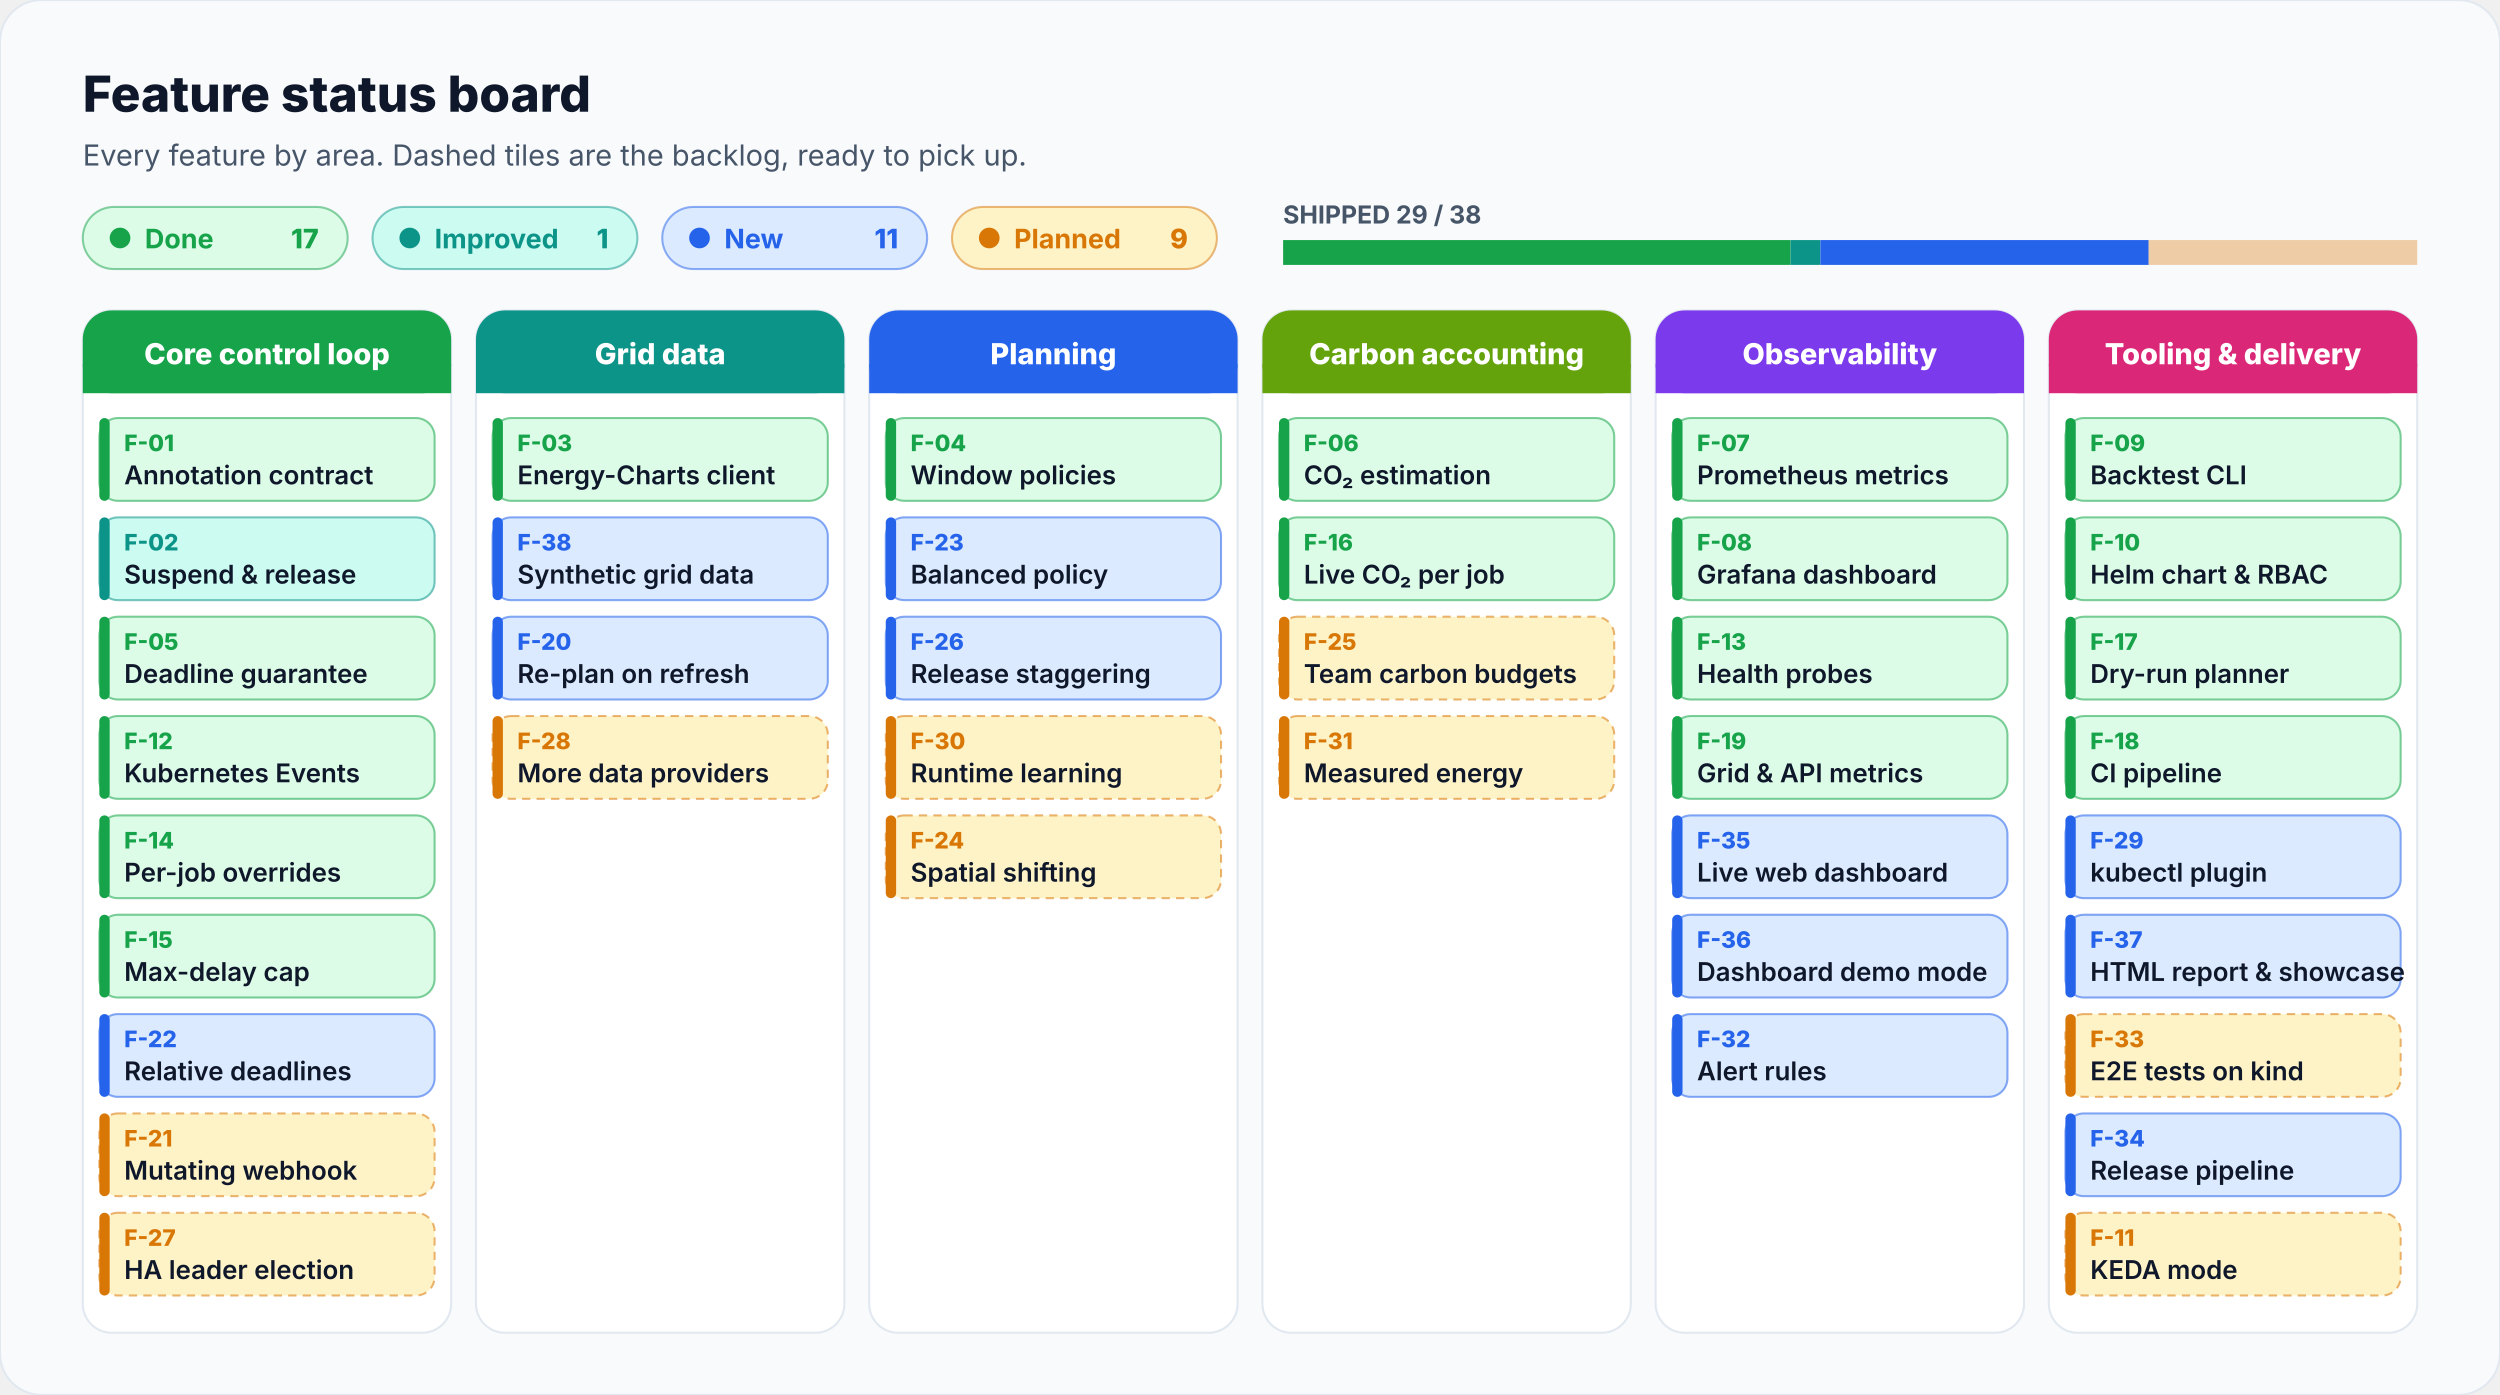
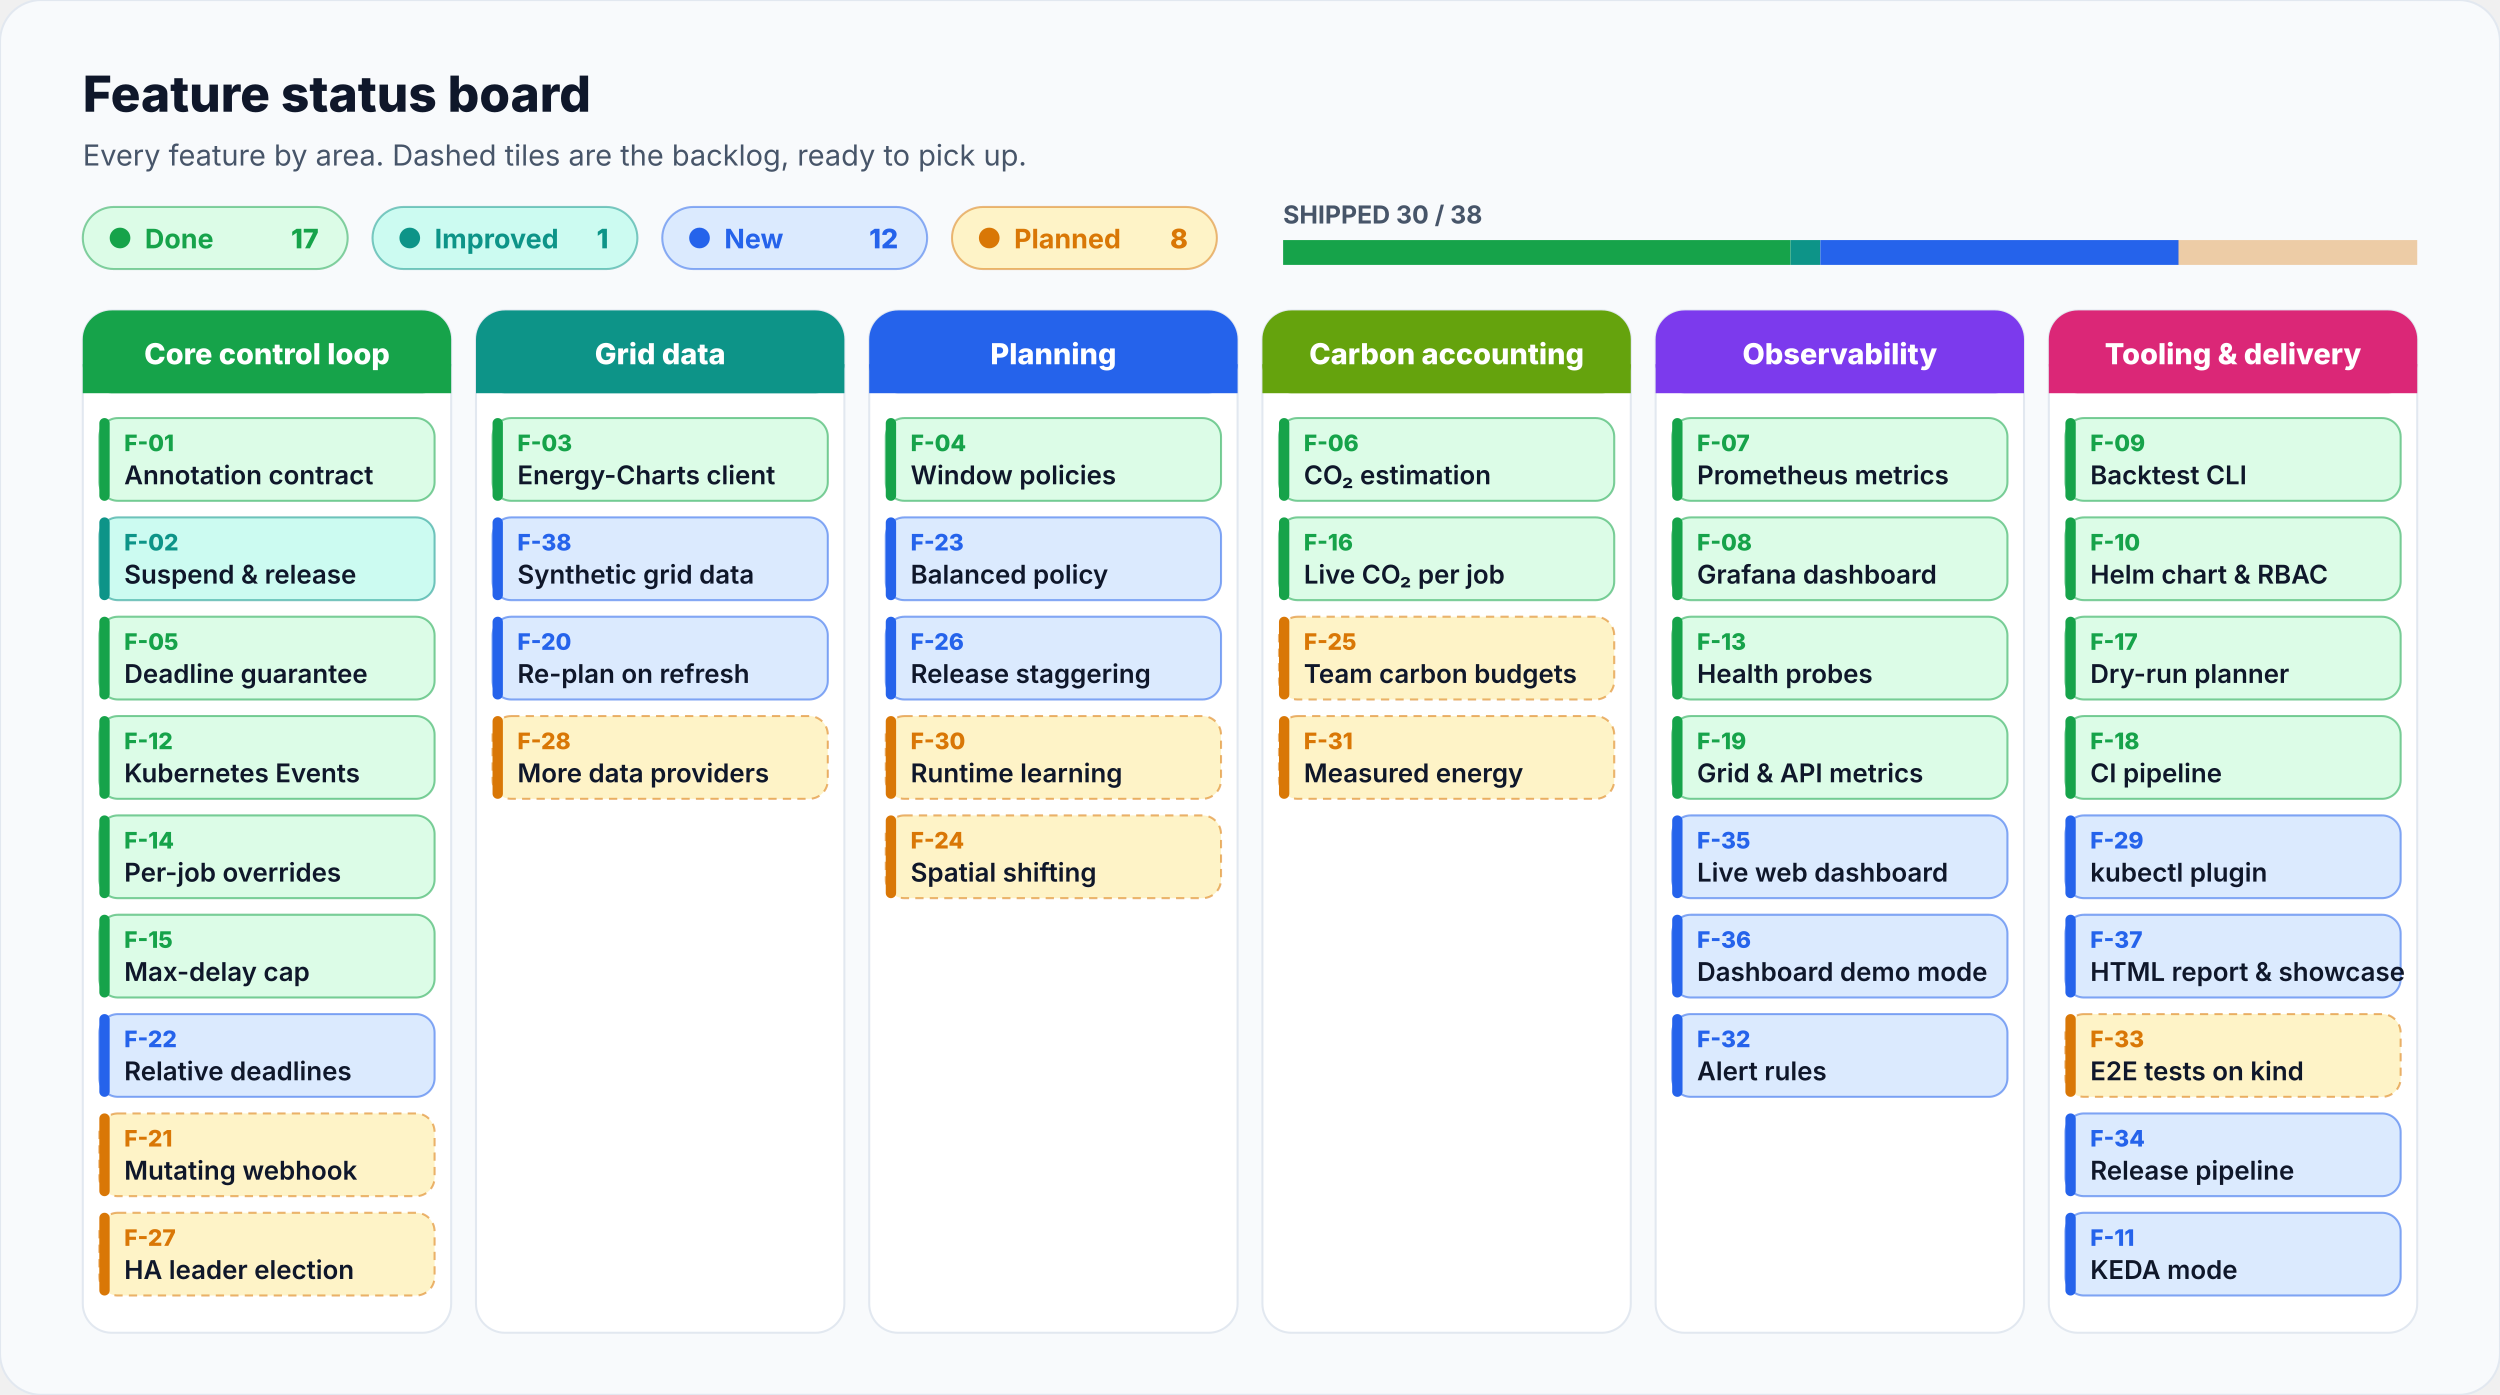
<svg xmlns="http://www.w3.org/2000/svg" viewBox="0 0 1208 674" width="1208" height="674" role="img" aria-label="Feature status board grouped by area">
  <rect width="1208" height="674" rx="20" fill="#f8fafc" stroke="#e2e8f0" />
  <g font-family="'Segoe UI', Inter, Helvetica, Arial, sans-serif">
    <text x="40" y="54" font-size="24" font-weight="800" fill="#0f172a">Feature status board</text>
    <text x="40" y="80" font-size="14" fill="#475569">Every feature by area. Dashed tiles are the backlog, ready to pick up.</text>
    <rect x="40" y="100" width="128" height="30" rx="15" fill="#dcfce7" stroke="#16a34a" stroke-opacity="0.5" />
    <circle cx="58" cy="115" r="5" fill="#16a34a" />
    <text x="70" y="120" font-size="13" font-weight="700" fill="#16a34a">Done</text>
    <text x="154" y="120" font-size="13" font-weight="800" fill="#16a34a" text-anchor="end">17</text>
    <rect x="180" y="100" width="128" height="30" rx="15" fill="#ccfbf1" stroke="#0d9488" stroke-opacity="0.5" />
    <circle cx="198" cy="115" r="5" fill="#0d9488" />
    <text x="210" y="120" font-size="13" font-weight="700" fill="#0d9488">Improved</text>
    <text x="294" y="120" font-size="13" font-weight="800" fill="#0d9488" text-anchor="end">1</text>
    <rect x="320" y="100" width="128" height="30" rx="15" fill="#dbeafe" stroke="#2563eb" stroke-opacity="0.5" />
    <circle cx="338" cy="115" r="5" fill="#2563eb" />
    <text x="350" y="120" font-size="13" font-weight="700" fill="#2563eb">New</text>
-     <text x="434" y="120" font-size="13" font-weight="800" fill="#2563eb" text-anchor="end">11</text>
+     <text x="434" y="120" font-size="13" font-weight="800" fill="#2563eb" text-anchor="end">12</text>
    <rect x="460" y="100" width="128" height="30" rx="15" fill="#fef3c7" stroke="#d97706" stroke-opacity="0.5" />
    <circle cx="478" cy="115" r="5" fill="#d97706" />
    <text x="490" y="120" font-size="13" font-weight="700" fill="#d97706">Planned</text>
-     <text x="574" y="120" font-size="13" font-weight="800" fill="#d97706" text-anchor="end">9</text>
-     <text x="620" y="108" font-size="12" font-weight="700" fill="#475569">SHIPPED 29 / 38</text>
+     <text x="574" y="120" font-size="13" font-weight="800" fill="#d97706" text-anchor="end">8</text>
+     <text x="620" y="108" font-size="12" font-weight="700" fill="#475569">SHIPPED 30 / 38</text>
    <rect x="620.0" y="116" width="245.2" height="12" fill="#16a34a" fill-opacity="1" />
    <rect x="865.2" y="116" width="14.4" height="12" fill="#0d9488" fill-opacity="1" />
-     <rect x="879.6" y="116" width="158.6" height="12" fill="#2563eb" fill-opacity="1" />
-     <rect x="1038.2" y="116" width="129.8" height="12" fill="#d97706" fill-opacity="0.35" />
+     <rect x="879.6" y="116" width="173.1" height="12" fill="#2563eb" fill-opacity="1" />
+     <rect x="1052.6" y="116" width="115.4" height="12" fill="#d97706" fill-opacity="0.35" />
    <rect x="40" y="150" width="178" height="494" rx="14" fill="#ffffff" stroke="#e2e8f0" />
    <rect x="40" y="150" width="178" height="40" rx="14" fill="#16a34a" />
    <rect x="40" y="176" width="178" height="14" fill="#16a34a" />
    <text x="129.0" y="176" font-size="14" font-weight="800" fill="#ffffff" text-anchor="middle">Core control loop</text>
    <rect x="48" y="202" width="162" height="40" rx="9" fill="#dcfce7" stroke="#16a34a" stroke-opacity="0.55" />
    <rect x="48" y="202" width="5" height="40" rx="2.5" fill="#16a34a" />
    <text x="60" y="218" font-size="11" font-weight="800" fill="#16a34a">F-01</text>
    <text x="60" y="234" font-size="12.5" font-weight="600" fill="#0f172a">Annotation contract</text>
    <rect x="48" y="250" width="162" height="40" rx="9" fill="#ccfbf1" stroke="#0d9488" stroke-opacity="0.55" />
    <rect x="48" y="250" width="5" height="40" rx="2.5" fill="#0d9488" />
    <text x="60" y="266" font-size="11" font-weight="800" fill="#0d9488">F-02</text>
    <text x="60" y="282" font-size="12.5" font-weight="600" fill="#0f172a">Suspend &amp; release</text>
    <rect x="48" y="298" width="162" height="40" rx="9" fill="#dcfce7" stroke="#16a34a" stroke-opacity="0.55" />
    <rect x="48" y="298" width="5" height="40" rx="2.5" fill="#16a34a" />
    <text x="60" y="314" font-size="11" font-weight="800" fill="#16a34a">F-05</text>
    <text x="60" y="330" font-size="12.5" font-weight="600" fill="#0f172a">Deadline guarantee</text>
    <rect x="48" y="346" width="162" height="40" rx="9" fill="#dcfce7" stroke="#16a34a" stroke-opacity="0.55" />
    <rect x="48" y="346" width="5" height="40" rx="2.5" fill="#16a34a" />
    <text x="60" y="362" font-size="11" font-weight="800" fill="#16a34a">F-12</text>
    <text x="60" y="378" font-size="12.5" font-weight="600" fill="#0f172a">Kubernetes Events</text>
    <rect x="48" y="394" width="162" height="40" rx="9" fill="#dcfce7" stroke="#16a34a" stroke-opacity="0.55" />
    <rect x="48" y="394" width="5" height="40" rx="2.5" fill="#16a34a" />
    <text x="60" y="410" font-size="11" font-weight="800" fill="#16a34a">F-14</text>
    <text x="60" y="426" font-size="12.5" font-weight="600" fill="#0f172a">Per-job overrides</text>
    <rect x="48" y="442" width="162" height="40" rx="9" fill="#dcfce7" stroke="#16a34a" stroke-opacity="0.55" />
    <rect x="48" y="442" width="5" height="40" rx="2.5" fill="#16a34a" />
    <text x="60" y="458" font-size="11" font-weight="800" fill="#16a34a">F-15</text>
    <text x="60" y="474" font-size="12.5" font-weight="600" fill="#0f172a">Max-delay cap</text>
    <rect x="48" y="490" width="162" height="40" rx="9" fill="#dbeafe" stroke="#2563eb" stroke-opacity="0.55" />
    <rect x="48" y="490" width="5" height="40" rx="2.5" fill="#2563eb" />
    <text x="60" y="506" font-size="11" font-weight="800" fill="#2563eb">F-22</text>
    <text x="60" y="522" font-size="12.5" font-weight="600" fill="#0f172a">Relative deadlines</text>
    <rect x="48" y="538" width="162" height="40" rx="9" fill="#fef3c7" stroke="#d97706" stroke-opacity="0.55" stroke-dasharray="4 3" />
    <rect x="48" y="538" width="5" height="40" rx="2.5" fill="#d97706" />
    <text x="60" y="554" font-size="11" font-weight="800" fill="#d97706">F-21</text>
    <text x="60" y="570" font-size="12.5" font-weight="600" fill="#0f172a">Mutating webhook</text>
    <rect x="48" y="586" width="162" height="40" rx="9" fill="#fef3c7" stroke="#d97706" stroke-opacity="0.55" stroke-dasharray="4 3" />
    <rect x="48" y="586" width="5" height="40" rx="2.5" fill="#d97706" />
    <text x="60" y="602" font-size="11" font-weight="800" fill="#d97706">F-27</text>
    <text x="60" y="618" font-size="12.5" font-weight="600" fill="#0f172a">HA leader election</text>
    <rect x="230" y="150" width="178" height="494" rx="14" fill="#ffffff" stroke="#e2e8f0" />
    <rect x="230" y="150" width="178" height="40" rx="14" fill="#0d9488" />
    <rect x="230" y="176" width="178" height="14" fill="#0d9488" />
    <text x="319.0" y="176" font-size="14" font-weight="800" fill="#ffffff" text-anchor="middle">Grid data</text>
    <rect x="238" y="202" width="162" height="40" rx="9" fill="#dcfce7" stroke="#16a34a" stroke-opacity="0.55" />
    <rect x="238" y="202" width="5" height="40" rx="2.5" fill="#16a34a" />
    <text x="250" y="218" font-size="11" font-weight="800" fill="#16a34a">F-03</text>
    <text x="250" y="234" font-size="12.5" font-weight="600" fill="#0f172a">Energy-Charts client</text>
    <rect x="238" y="250" width="162" height="40" rx="9" fill="#dbeafe" stroke="#2563eb" stroke-opacity="0.55" />
    <rect x="238" y="250" width="5" height="40" rx="2.5" fill="#2563eb" />
    <text x="250" y="266" font-size="11" font-weight="800" fill="#2563eb">F-38</text>
    <text x="250" y="282" font-size="12.5" font-weight="600" fill="#0f172a">Synthetic grid data</text>
    <rect x="238" y="298" width="162" height="40" rx="9" fill="#dbeafe" stroke="#2563eb" stroke-opacity="0.55" />
    <rect x="238" y="298" width="5" height="40" rx="2.5" fill="#2563eb" />
    <text x="250" y="314" font-size="11" font-weight="800" fill="#2563eb">F-20</text>
    <text x="250" y="330" font-size="12.5" font-weight="600" fill="#0f172a">Re-plan on refresh</text>
    <rect x="238" y="346" width="162" height="40" rx="9" fill="#fef3c7" stroke="#d97706" stroke-opacity="0.55" stroke-dasharray="4 3" />
    <rect x="238" y="346" width="5" height="40" rx="2.5" fill="#d97706" />
    <text x="250" y="362" font-size="11" font-weight="800" fill="#d97706">F-28</text>
    <text x="250" y="378" font-size="12.5" font-weight="600" fill="#0f172a">More data providers</text>
    <rect x="420" y="150" width="178" height="494" rx="14" fill="#ffffff" stroke="#e2e8f0" />
    <rect x="420" y="150" width="178" height="40" rx="14" fill="#2563eb" />
    <rect x="420" y="176" width="178" height="14" fill="#2563eb" />
    <text x="509.0" y="176" font-size="14" font-weight="800" fill="#ffffff" text-anchor="middle">Planning</text>
    <rect x="428" y="202" width="162" height="40" rx="9" fill="#dcfce7" stroke="#16a34a" stroke-opacity="0.55" />
    <rect x="428" y="202" width="5" height="40" rx="2.5" fill="#16a34a" />
    <text x="440" y="218" font-size="11" font-weight="800" fill="#16a34a">F-04</text>
    <text x="440" y="234" font-size="12.5" font-weight="600" fill="#0f172a">Window policies</text>
    <rect x="428" y="250" width="162" height="40" rx="9" fill="#dbeafe" stroke="#2563eb" stroke-opacity="0.55" />
    <rect x="428" y="250" width="5" height="40" rx="2.5" fill="#2563eb" />
    <text x="440" y="266" font-size="11" font-weight="800" fill="#2563eb">F-23</text>
    <text x="440" y="282" font-size="12.5" font-weight="600" fill="#0f172a">Balanced policy</text>
    <rect x="428" y="298" width="162" height="40" rx="9" fill="#dbeafe" stroke="#2563eb" stroke-opacity="0.55" />
    <rect x="428" y="298" width="5" height="40" rx="2.5" fill="#2563eb" />
    <text x="440" y="314" font-size="11" font-weight="800" fill="#2563eb">F-26</text>
    <text x="440" y="330" font-size="12.5" font-weight="600" fill="#0f172a">Release staggering</text>
    <rect x="428" y="346" width="162" height="40" rx="9" fill="#fef3c7" stroke="#d97706" stroke-opacity="0.55" stroke-dasharray="4 3" />
    <rect x="428" y="346" width="5" height="40" rx="2.5" fill="#d97706" />
    <text x="440" y="362" font-size="11" font-weight="800" fill="#d97706">F-30</text>
    <text x="440" y="378" font-size="12.5" font-weight="600" fill="#0f172a">Runtime learning</text>
    <rect x="428" y="394" width="162" height="40" rx="9" fill="#fef3c7" stroke="#d97706" stroke-opacity="0.55" stroke-dasharray="4 3" />
    <rect x="428" y="394" width="5" height="40" rx="2.5" fill="#d97706" />
    <text x="440" y="410" font-size="11" font-weight="800" fill="#d97706">F-24</text>
    <text x="440" y="426" font-size="12.5" font-weight="600" fill="#0f172a">Spatial shifting</text>
    <rect x="610" y="150" width="178" height="494" rx="14" fill="#ffffff" stroke="#e2e8f0" />
    <rect x="610" y="150" width="178" height="40" rx="14" fill="#65a30d" />
    <rect x="610" y="176" width="178" height="14" fill="#65a30d" />
    <text x="699.0" y="176" font-size="14" font-weight="800" fill="#ffffff" text-anchor="middle">Carbon accounting</text>
    <rect x="618" y="202" width="162" height="40" rx="9" fill="#dcfce7" stroke="#16a34a" stroke-opacity="0.55" />
    <rect x="618" y="202" width="5" height="40" rx="2.5" fill="#16a34a" />
    <text x="630" y="218" font-size="11" font-weight="800" fill="#16a34a">F-06</text>
    <text x="630" y="234" font-size="12.5" font-weight="600" fill="#0f172a">CO₂ estimation</text>
    <rect x="618" y="250" width="162" height="40" rx="9" fill="#dcfce7" stroke="#16a34a" stroke-opacity="0.55" />
    <rect x="618" y="250" width="5" height="40" rx="2.5" fill="#16a34a" />
    <text x="630" y="266" font-size="11" font-weight="800" fill="#16a34a">F-16</text>
    <text x="630" y="282" font-size="12.5" font-weight="600" fill="#0f172a">Live CO₂ per job</text>
    <rect x="618" y="298" width="162" height="40" rx="9" fill="#fef3c7" stroke="#d97706" stroke-opacity="0.55" stroke-dasharray="4 3" />
    <rect x="618" y="298" width="5" height="40" rx="2.5" fill="#d97706" />
    <text x="630" y="314" font-size="11" font-weight="800" fill="#d97706">F-25</text>
    <text x="630" y="330" font-size="12.5" font-weight="600" fill="#0f172a">Team carbon budgets</text>
    <rect x="618" y="346" width="162" height="40" rx="9" fill="#fef3c7" stroke="#d97706" stroke-opacity="0.55" stroke-dasharray="4 3" />
    <rect x="618" y="346" width="5" height="40" rx="2.5" fill="#d97706" />
    <text x="630" y="362" font-size="11" font-weight="800" fill="#d97706">F-31</text>
    <text x="630" y="378" font-size="12.5" font-weight="600" fill="#0f172a">Measured energy</text>
    <rect x="800" y="150" width="178" height="494" rx="14" fill="#ffffff" stroke="#e2e8f0" />
    <rect x="800" y="150" width="178" height="40" rx="14" fill="#7c3aed" />
    <rect x="800" y="176" width="178" height="14" fill="#7c3aed" />
    <text x="889.0" y="176" font-size="14" font-weight="800" fill="#ffffff" text-anchor="middle">Observability</text>
    <rect x="808" y="202" width="162" height="40" rx="9" fill="#dcfce7" stroke="#16a34a" stroke-opacity="0.55" />
    <rect x="808" y="202" width="5" height="40" rx="2.5" fill="#16a34a" />
    <text x="820" y="218" font-size="11" font-weight="800" fill="#16a34a">F-07</text>
    <text x="820" y="234" font-size="12.5" font-weight="600" fill="#0f172a">Prometheus metrics</text>
    <rect x="808" y="250" width="162" height="40" rx="9" fill="#dcfce7" stroke="#16a34a" stroke-opacity="0.55" />
    <rect x="808" y="250" width="5" height="40" rx="2.5" fill="#16a34a" />
    <text x="820" y="266" font-size="11" font-weight="800" fill="#16a34a">F-08</text>
    <text x="820" y="282" font-size="12.5" font-weight="600" fill="#0f172a">Grafana dashboard</text>
    <rect x="808" y="298" width="162" height="40" rx="9" fill="#dcfce7" stroke="#16a34a" stroke-opacity="0.55" />
    <rect x="808" y="298" width="5" height="40" rx="2.5" fill="#16a34a" />
    <text x="820" y="314" font-size="11" font-weight="800" fill="#16a34a">F-13</text>
    <text x="820" y="330" font-size="12.5" font-weight="600" fill="#0f172a">Health probes</text>
    <rect x="808" y="346" width="162" height="40" rx="9" fill="#dcfce7" stroke="#16a34a" stroke-opacity="0.55" />
    <rect x="808" y="346" width="5" height="40" rx="2.5" fill="#16a34a" />
    <text x="820" y="362" font-size="11" font-weight="800" fill="#16a34a">F-19</text>
    <text x="820" y="378" font-size="12.5" font-weight="600" fill="#0f172a">Grid &amp; API metrics</text>
    <rect x="808" y="394" width="162" height="40" rx="9" fill="#dbeafe" stroke="#2563eb" stroke-opacity="0.55" />
    <rect x="808" y="394" width="5" height="40" rx="2.5" fill="#2563eb" />
    <text x="820" y="410" font-size="11" font-weight="800" fill="#2563eb">F-35</text>
    <text x="820" y="426" font-size="12.5" font-weight="600" fill="#0f172a">Live web dashboard</text>
    <rect x="808" y="442" width="162" height="40" rx="9" fill="#dbeafe" stroke="#2563eb" stroke-opacity="0.55" />
    <rect x="808" y="442" width="5" height="40" rx="2.5" fill="#2563eb" />
    <text x="820" y="458" font-size="11" font-weight="800" fill="#2563eb">F-36</text>
    <text x="820" y="474" font-size="12.5" font-weight="600" fill="#0f172a">Dashboard demo mode</text>
    <rect x="808" y="490" width="162" height="40" rx="9" fill="#dbeafe" stroke="#2563eb" stroke-opacity="0.55" />
    <rect x="808" y="490" width="5" height="40" rx="2.5" fill="#2563eb" />
    <text x="820" y="506" font-size="11" font-weight="800" fill="#2563eb">F-32</text>
    <text x="820" y="522" font-size="12.5" font-weight="600" fill="#0f172a">Alert rules</text>
    <rect x="990" y="150" width="178" height="494" rx="14" fill="#ffffff" stroke="#e2e8f0" />
    <rect x="990" y="150" width="178" height="40" rx="14" fill="#db2777" />
    <rect x="990" y="176" width="178" height="14" fill="#db2777" />
    <text x="1079.0" y="176" font-size="14" font-weight="800" fill="#ffffff" text-anchor="middle">Tooling &amp; delivery</text>
    <rect x="998" y="202" width="162" height="40" rx="9" fill="#dcfce7" stroke="#16a34a" stroke-opacity="0.55" />
    <rect x="998" y="202" width="5" height="40" rx="2.5" fill="#16a34a" />
    <text x="1010" y="218" font-size="11" font-weight="800" fill="#16a34a">F-09</text>
    <text x="1010" y="234" font-size="12.5" font-weight="600" fill="#0f172a">Backtest CLI</text>
    <rect x="998" y="250" width="162" height="40" rx="9" fill="#dcfce7" stroke="#16a34a" stroke-opacity="0.55" />
    <rect x="998" y="250" width="5" height="40" rx="2.5" fill="#16a34a" />
    <text x="1010" y="266" font-size="11" font-weight="800" fill="#16a34a">F-10</text>
    <text x="1010" y="282" font-size="12.5" font-weight="600" fill="#0f172a">Helm chart &amp; RBAC</text>
    <rect x="998" y="298" width="162" height="40" rx="9" fill="#dcfce7" stroke="#16a34a" stroke-opacity="0.55" />
    <rect x="998" y="298" width="5" height="40" rx="2.5" fill="#16a34a" />
    <text x="1010" y="314" font-size="11" font-weight="800" fill="#16a34a">F-17</text>
    <text x="1010" y="330" font-size="12.5" font-weight="600" fill="#0f172a">Dry-run planner</text>
    <rect x="998" y="346" width="162" height="40" rx="9" fill="#dcfce7" stroke="#16a34a" stroke-opacity="0.55" />
    <rect x="998" y="346" width="5" height="40" rx="2.5" fill="#16a34a" />
    <text x="1010" y="362" font-size="11" font-weight="800" fill="#16a34a">F-18</text>
    <text x="1010" y="378" font-size="12.5" font-weight="600" fill="#0f172a">CI pipeline</text>
    <rect x="998" y="394" width="162" height="40" rx="9" fill="#dbeafe" stroke="#2563eb" stroke-opacity="0.55" />
    <rect x="998" y="394" width="5" height="40" rx="2.5" fill="#2563eb" />
    <text x="1010" y="410" font-size="11" font-weight="800" fill="#2563eb">F-29</text>
    <text x="1010" y="426" font-size="12.5" font-weight="600" fill="#0f172a">kubectl plugin</text>
    <rect x="998" y="442" width="162" height="40" rx="9" fill="#dbeafe" stroke="#2563eb" stroke-opacity="0.55" />
    <rect x="998" y="442" width="5" height="40" rx="2.5" fill="#2563eb" />
    <text x="1010" y="458" font-size="11" font-weight="800" fill="#2563eb">F-37</text>
    <text x="1010" y="474" font-size="12.5" font-weight="600" fill="#0f172a">HTML report &amp; showcase</text>
    <rect x="998" y="490" width="162" height="40" rx="9" fill="#fef3c7" stroke="#d97706" stroke-opacity="0.55" stroke-dasharray="4 3" />
    <rect x="998" y="490" width="5" height="40" rx="2.5" fill="#d97706" />
    <text x="1010" y="506" font-size="11" font-weight="800" fill="#d97706">F-33</text>
    <text x="1010" y="522" font-size="12.5" font-weight="600" fill="#0f172a">E2E tests on kind</text>
    <rect x="998" y="538" width="162" height="40" rx="9" fill="#dbeafe" stroke="#2563eb" stroke-opacity="0.55" />
    <rect x="998" y="538" width="5" height="40" rx="2.5" fill="#2563eb" />
    <text x="1010" y="554" font-size="11" font-weight="800" fill="#2563eb">F-34</text>
    <text x="1010" y="570" font-size="12.5" font-weight="600" fill="#0f172a">Release pipeline</text>
-     <rect x="998" y="586" width="162" height="40" rx="9" fill="#fef3c7" stroke="#d97706" stroke-opacity="0.55" stroke-dasharray="4 3" />
-     <rect x="998" y="586" width="5" height="40" rx="2.5" fill="#d97706" />
-     <text x="1010" y="602" font-size="11" font-weight="800" fill="#d97706">F-11</text>
+     <rect x="998" y="586" width="162" height="40" rx="9" fill="#dbeafe" stroke="#2563eb" stroke-opacity="0.55" />
+     <rect x="998" y="586" width="5" height="40" rx="2.5" fill="#2563eb" />
+     <text x="1010" y="602" font-size="11" font-weight="800" fill="#2563eb">F-11</text>
    <text x="1010" y="618" font-size="12.5" font-weight="600" fill="#0f172a">KEDA mode</text>
  </g>
</svg>
